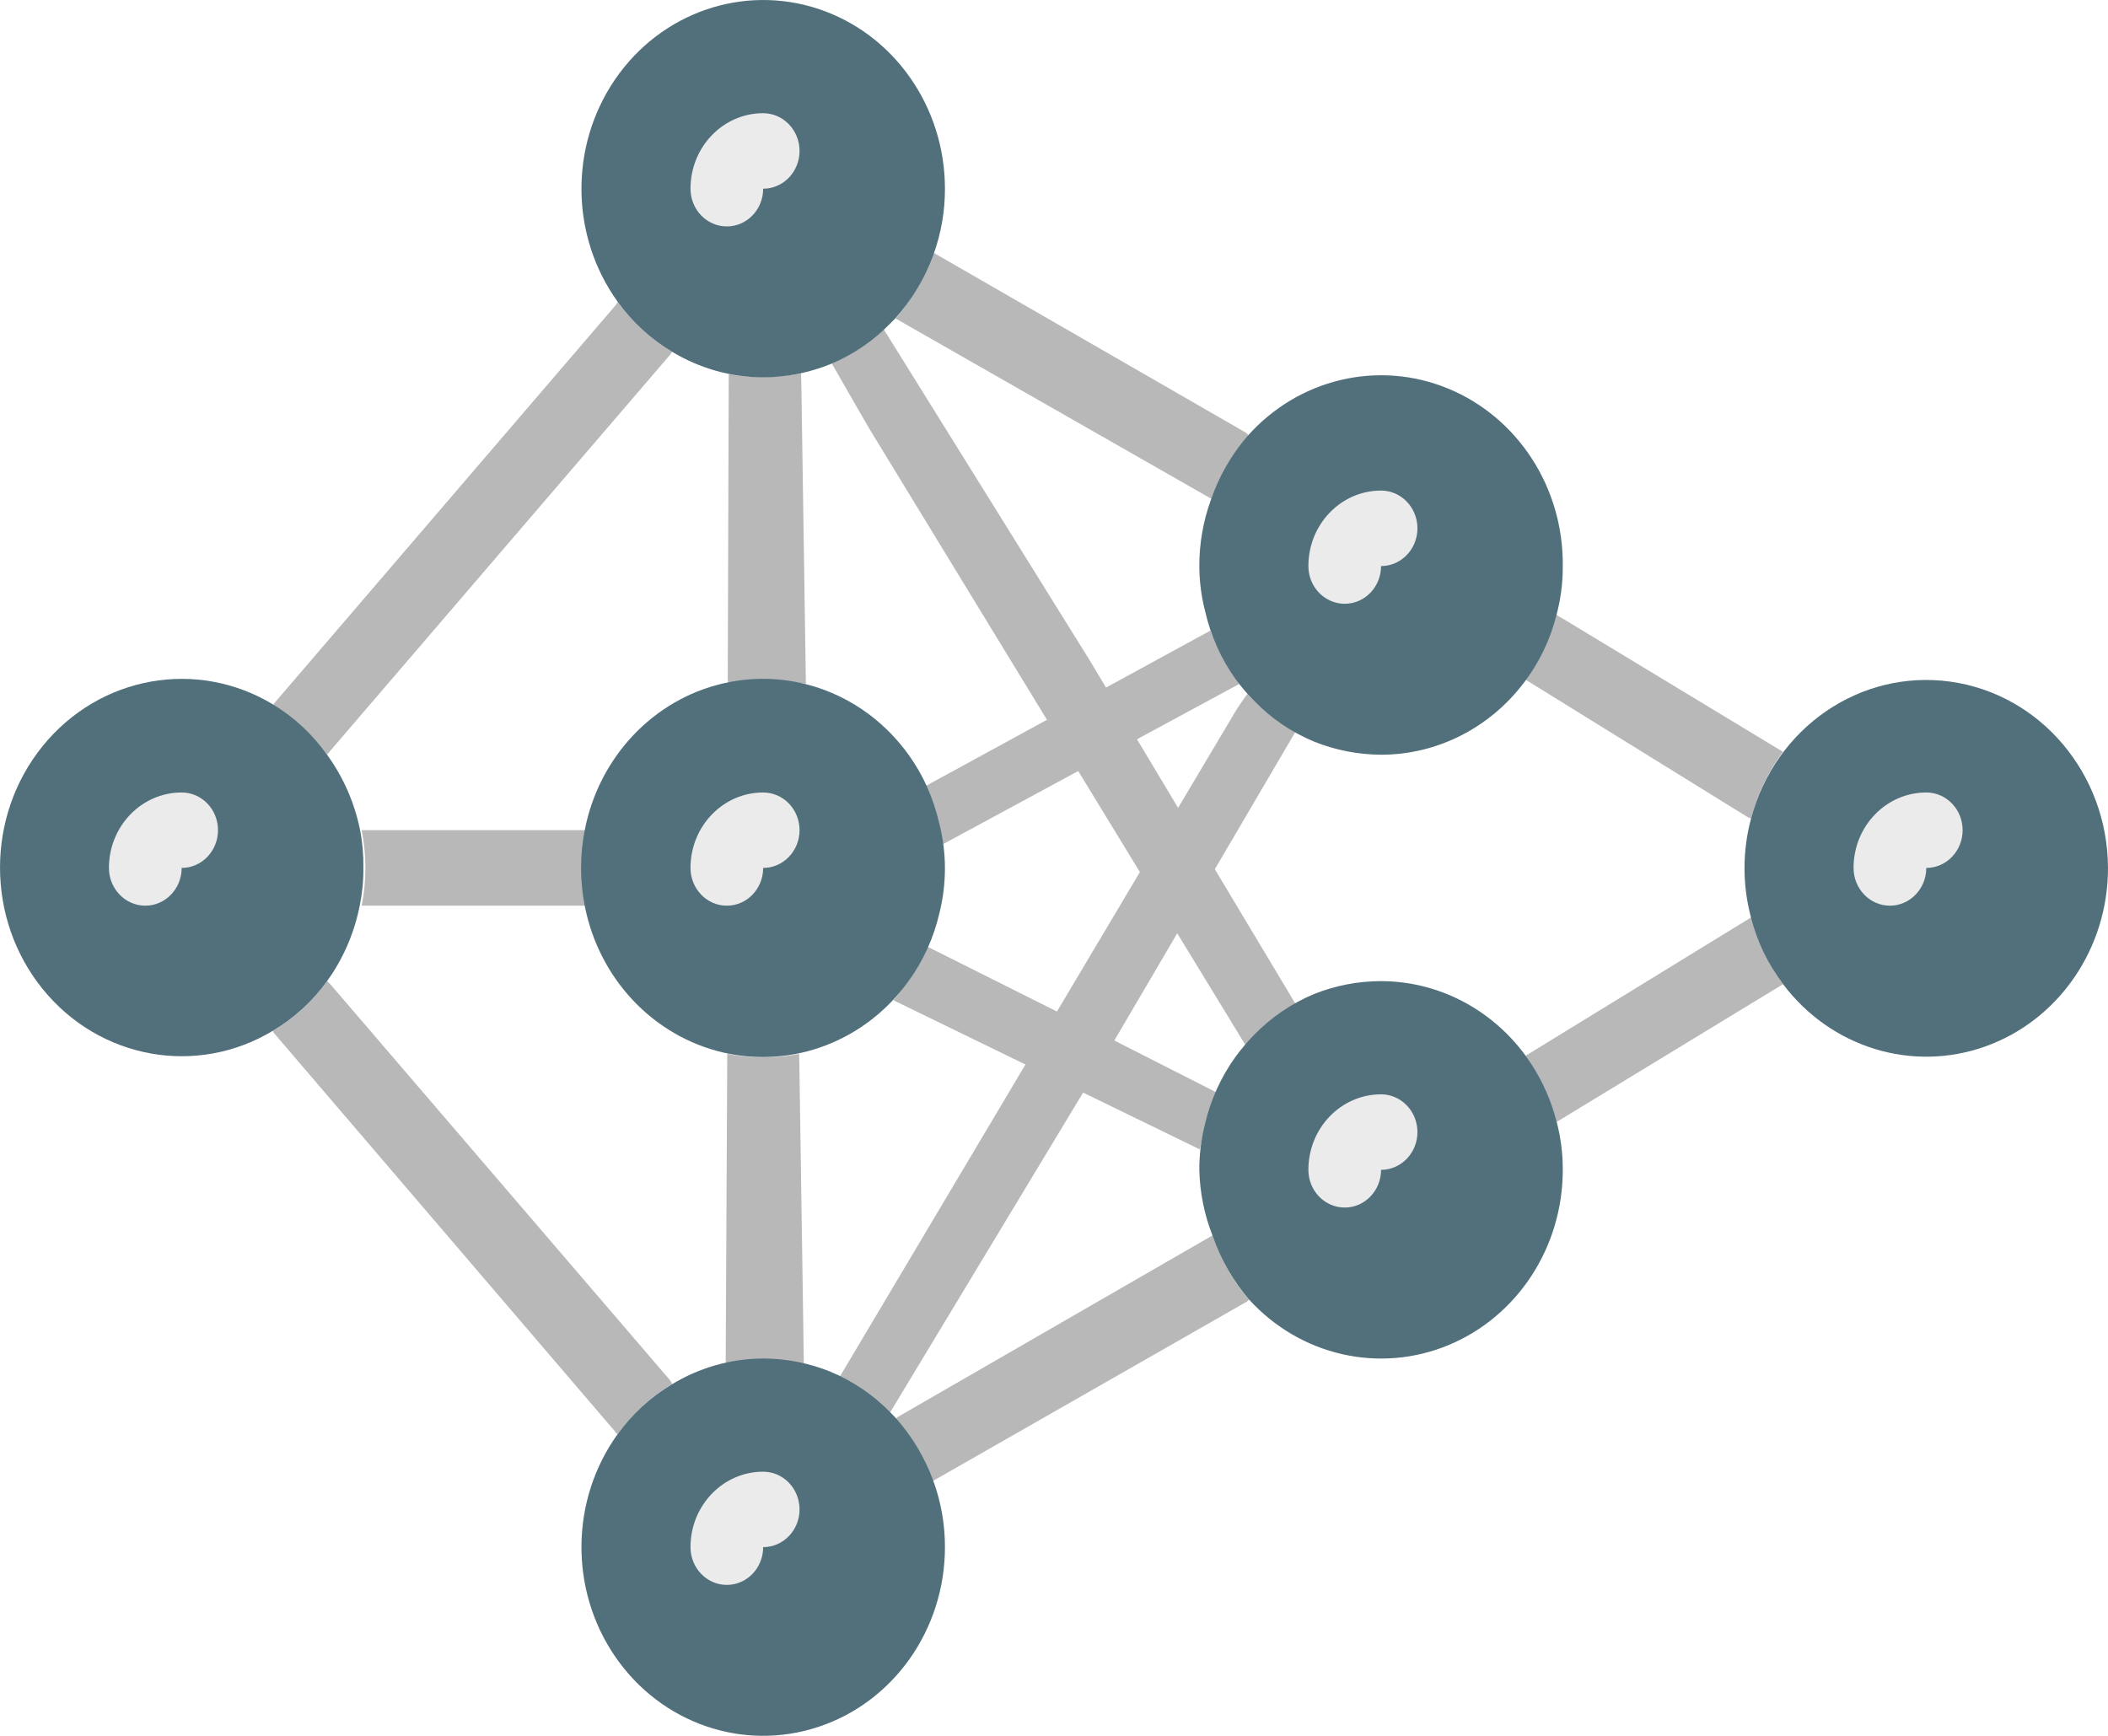
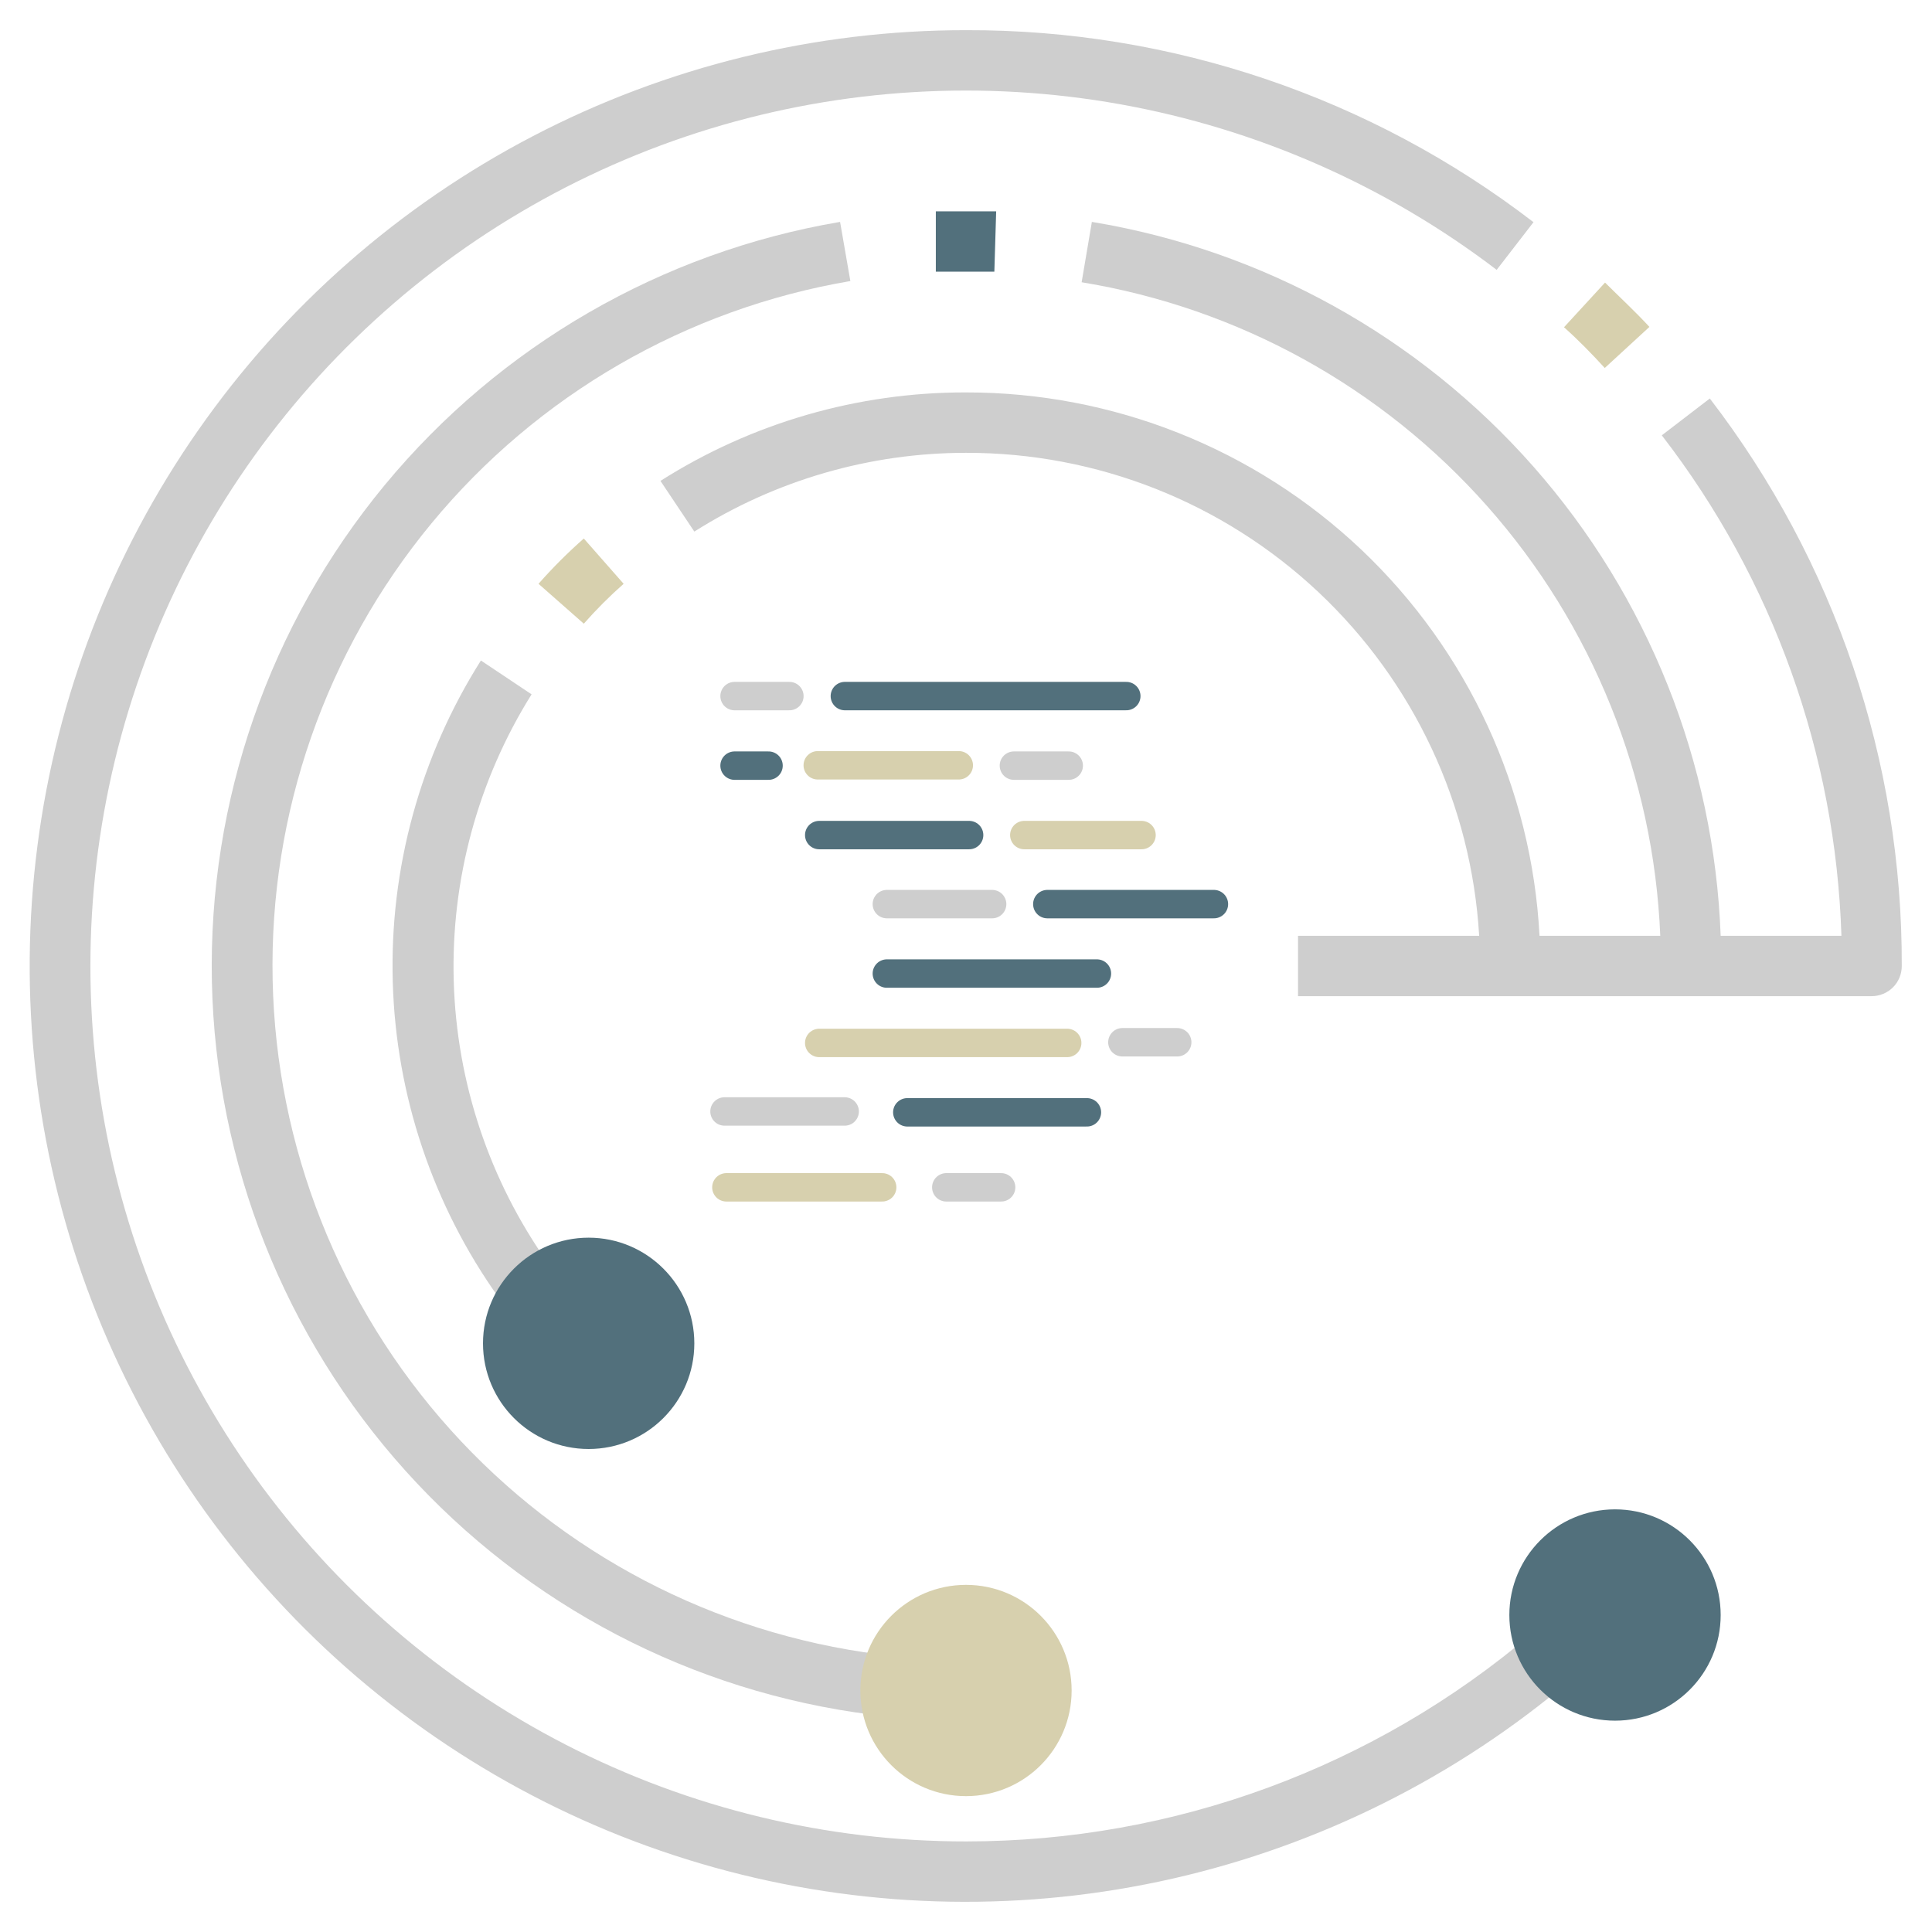
- <svg xmlns="http://www.w3.org/2000/svg" width="34" height="28" viewBox="0 0 34 28" fill="none">
-   <path d="M12.997 11.032C12.577 10.961 12.155 10.927 11.749 11.032C11.74 10.996 11.736 10.958 11.738 10.921L11.754 6.033C12.086 6.102 12.518 6.102 12.921 6.02L12.926 6.262L12.997 10.936V11.032Z" fill="#B8B8B8" />
-   <path d="M28.759 15.875L25.103 18.1C25.134 18.091 25.076 18.119 25.103 18.1C25.001 17.709 24.844 17.351 24.605 17.031L28.257 14.79C28.224 14.79 28.284 14.773 28.257 14.79C28.362 15.182 28.512 15.56 28.759 15.875Z" fill="#B8B8B8" />
-   <path d="M20.147 7.037C19.891 7.335 19.692 7.683 19.561 8.059L14.444 5.137C14.711 4.841 14.902 4.447 15.042 4.068L20.1 6.982C20.119 6.997 20.135 7.016 20.147 7.037Z" fill="#B8B8B8" />
-   <path d="M10.838 22.327C10.497 22.53 10.2 22.803 9.964 23.13C9.964 23.13 9.935 23.13 9.917 23.087L4.436 16.684C4.421 16.669 4.409 16.651 4.401 16.629C4.742 16.427 5.04 16.153 5.275 15.826C5.275 15.826 5.275 15.826 5.322 15.869L10.809 22.266C10.823 22.284 10.833 22.304 10.838 22.327Z" fill="#B8B8B8" />
-   <path d="M20.902 16.204C20.554 16.387 20.337 16.588 20.089 16.859L14.037 6.941C14.02 6.918 13.415 5.861 13.415 5.861C13.844 5.654 13.953 5.551 14.252 5.309L17.577 10.653L20.902 16.204Z" fill="#B8B8B8" />
-   <path d="M12.964 21.993C12.544 21.921 12.095 21.9 11.705 21.986C11.705 21.986 11.704 21.938 11.705 21.9L11.73 16.999C12.062 17.068 12.486 17.082 12.889 16.999L12.894 17.242L12.964 21.915V21.993Z" fill="#B8B8B8" />
-   <path d="M28.759 12.125C28.52 12.445 28.344 12.812 28.243 13.203C28.212 13.193 28.182 13.179 28.155 13.16L24.605 10.963C24.845 10.647 25.003 10.284 25.103 9.895C25.094 9.929 25.197 9.971 25.224 9.989L28.724 12.107L28.759 12.125Z" fill="#B8B8B8" />
-   <path d="M34 14C34.001 15.299 33.207 16.455 32.023 16.879C30.841 17.302 29.53 16.898 28.759 15.875C28.519 15.558 28.343 15.193 28.243 14.804C28.102 14.28 28.102 13.726 28.243 13.203C28.633 11.736 30.005 10.794 31.456 10.995C32.908 11.196 33.994 12.479 34 14Z" fill="#52707C" />
-   <path d="M30.483 14.609C30.159 14.609 29.896 14.336 29.896 14C29.896 13.328 30.422 12.783 31.069 12.783C31.393 12.783 31.655 13.055 31.655 13.391C31.655 13.727 31.393 14 31.069 14C31.069 14.336 30.806 14.609 30.483 14.609Z" fill="#EBEBEB" />
-   <path d="M14.353 22.789C14.094 22.549 13.836 22.324 13.547 22.203L19.934 11.463C19.944 11.44 20.117 11.194 20.117 11.194C20.408 11.509 20.629 11.649 20.902 11.791L17.848 16.997L14.353 22.789Z" fill="#B8B8B8" />
-   <path d="M20.148 20.963C20.126 20.987 20.1 21.006 20.071 21.018L15.042 23.892C14.902 23.513 14.711 23.188 14.444 22.892C14.466 22.869 14.418 22.914 14.477 22.858L19.558 19.927C19.697 20.306 19.88 20.667 20.148 20.963Z" fill="#B8B8B8" />
-   <path d="M15.241 24.956C15.241 26.281 14.416 27.453 13.201 27.855C11.986 28.258 10.66 27.799 9.921 26.72C9.182 25.641 9.199 24.19 9.964 23.13C10.198 22.806 10.494 22.535 10.832 22.333C11.28 22.059 11.79 21.915 12.309 21.913C12.681 21.914 13.048 21.986 13.394 22.126C13.758 22.277 14.089 22.503 14.367 22.789L14.438 22.862C14.705 23.159 14.914 23.506 15.053 23.885C15.178 24.227 15.242 24.59 15.241 24.956Z" fill="#52707C" />
-   <path d="M11.723 25.565C11.399 25.565 11.137 25.292 11.137 24.956C11.137 24.284 11.662 23.739 12.309 23.739C12.633 23.739 12.896 24.011 12.896 24.348C12.896 24.684 12.633 24.956 12.309 24.956C12.309 25.292 12.047 25.565 11.723 25.565Z" fill="#EBEBEB" />
-   <path d="M10.838 5.673C10.83 5.694 10.818 5.713 10.803 5.728L5.315 12.125L5.274 12.174C5.04 11.85 4.745 11.578 4.407 11.377C4.415 11.356 4.426 11.337 4.442 11.322L9.929 4.924L9.964 4.87C10.199 5.197 10.497 5.47 10.838 5.673Z" fill="#B8B8B8" />
-   <path d="M15.241 3.044C15.242 3.41 15.178 3.773 15.053 4.115C14.914 4.494 14.705 4.841 14.438 5.138L14.367 5.21C14.089 5.497 13.758 5.723 13.394 5.874C13.048 6.013 12.681 6.086 12.309 6.087C11.792 6.086 11.285 5.943 10.838 5.673C10.497 5.47 10.199 5.197 9.964 4.87C9.199 3.81 9.182 2.359 9.921 1.28C10.66 0.201 11.986 -0.258 13.201 0.144C14.416 0.547 15.241 1.72 15.241 3.044Z" fill="#52707C" />
-   <path d="M11.723 3.652C11.399 3.652 11.137 3.38 11.137 3.044C11.137 2.371 11.662 1.826 12.309 1.826C12.633 1.826 12.896 2.099 12.896 2.435C12.896 2.771 12.633 3.044 12.309 3.044C12.309 3.38 12.047 3.652 11.723 3.652Z" fill="#EBEBEB" />
-   <path d="M9.487 14C9.485 14.204 9.506 14.409 9.547 14.609H5.833C5.914 14.207 5.914 13.793 5.833 13.391H9.547C9.506 13.591 9.485 13.795 9.487 14Z" fill="#B8B8B8" />
-   <path d="M5.861 14C5.863 14.204 5.843 14.409 5.802 14.609C5.715 15.05 5.535 15.466 5.275 15.826C5.041 16.151 4.745 16.422 4.407 16.623C3.175 17.369 1.606 17.086 0.688 15.953C-0.229 14.821 -0.229 13.167 0.688 12.034C1.606 10.902 3.175 10.619 4.407 11.365C4.746 11.57 5.042 11.845 5.275 12.174C5.537 12.534 5.719 12.949 5.808 13.391C5.847 13.592 5.864 13.796 5.861 14Z" fill="#52707C" />
-   <path d="M2.344 14.609C2.02 14.609 1.757 14.336 1.757 14C1.757 13.328 2.282 12.783 2.93 12.783C3.254 12.783 3.516 13.055 3.516 13.391C3.516 13.727 3.254 14 2.93 14C2.93 14.336 2.667 14.609 2.344 14.609Z" fill="#EBEBEB" />
-   <path d="M19.989 11.032L15.207 13.618C15.141 13.204 15.075 12.963 14.942 12.672L19.524 10.171C19.624 10.446 19.79 10.757 19.989 11.032Z" fill="#B8B8B8" />
-   <path d="M25.206 9.131C25.208 9.402 25.172 9.672 25.101 9.934C25.001 10.324 24.826 10.688 24.585 11.005C24.029 11.743 23.178 12.174 22.275 12.174C21.904 12.172 21.537 12.1 21.191 11.961C20.827 11.809 20.496 11.584 20.218 11.297C20.115 11.191 20.019 11.077 19.93 10.957C19.696 10.63 19.528 10.257 19.438 9.861C19.376 9.623 19.345 9.377 19.344 9.131C19.343 8.764 19.407 8.401 19.532 8.059C19.662 7.683 19.861 7.335 20.118 7.037C20.94 6.109 22.227 5.803 23.355 6.267C24.484 6.732 25.22 7.87 25.206 9.131Z" fill="#52707C" />
-   <path d="M21.689 9.739C21.365 9.739 21.103 9.467 21.103 9.131C21.103 8.458 21.628 7.913 22.275 7.913C22.599 7.913 22.862 8.186 22.862 8.522C22.862 8.858 22.599 9.131 22.275 9.131C22.275 9.467 22.013 9.739 21.689 9.739Z" fill="#EBEBEB" />
-   <path d="M19.353 18.541L14.411 16.135C14.643 15.859 14.819 15.558 14.964 15.273L17.305 16.445L19.613 17.617C19.513 17.859 19.419 18.197 19.353 18.541Z" fill="#B8B8B8" />
-   <path d="M25.206 18.87C25.207 20.116 24.476 21.236 23.361 21.698C22.246 22.159 20.973 21.868 20.147 20.963C19.891 20.665 19.692 20.318 19.561 19.941C19.426 19.601 19.352 19.238 19.344 18.87C19.343 18.625 19.373 18.382 19.432 18.145C19.523 17.746 19.693 17.371 19.93 17.043C20.02 16.921 20.118 16.805 20.223 16.697C20.502 16.41 20.833 16.184 21.197 16.033C21.541 15.896 21.907 15.826 22.275 15.826C23.597 15.828 24.755 16.747 25.101 18.072C25.172 18.331 25.207 18.6 25.206 18.87Z" fill="#52707C" />
-   <path d="M21.689 19.478C21.365 19.478 21.103 19.206 21.103 18.87C21.103 18.197 21.628 17.652 22.275 17.652C22.599 17.652 22.862 17.925 22.862 18.261C22.862 18.597 22.599 18.87 22.275 18.87C22.275 19.206 22.013 19.478 21.689 19.478Z" fill="#EBEBEB" />
-   <path d="M15.241 14C15.241 14.244 15.212 14.488 15.153 14.724C15.062 15.123 14.892 15.498 14.654 15.826C13.963 16.789 12.791 17.24 11.662 16.977C10.534 16.713 9.66 15.786 9.431 14.609C9.352 14.207 9.352 13.793 9.431 13.391C9.66 12.214 10.534 11.286 11.662 11.024C12.791 10.76 13.963 11.211 14.654 12.174C14.889 12.5 15.057 12.873 15.147 13.27C15.208 13.508 15.24 13.753 15.241 14Z" fill="#52707C" />
-   <path d="M11.723 14.609C11.399 14.609 11.137 14.336 11.137 14C11.137 13.328 11.662 12.783 12.309 12.783C12.633 12.783 12.896 13.055 12.896 13.391C12.896 13.727 12.633 14 12.309 14C12.309 14.336 12.047 14.609 11.723 14.609Z" fill="#EBEBEB" />
+ <svg xmlns="http://www.w3.org/2000/svg" width="34" height="34" viewBox="0 0 34 34" fill="none">
+   <path d="M8.463 11.624C7.395 13.314 6.855 15.284 6.912 17.282C6.969 19.281 7.62 21.217 8.782 22.844L9.642 22.227C8.612 20.773 8.036 19.047 7.985 17.267C7.934 15.486 8.411 13.729 9.355 12.219L8.463 11.624Z" fill="#CECECE" />
+   <path d="M10.975 10.274L10.274 9.477C9.992 9.726 9.725 9.992 9.477 10.274L10.274 10.976C10.493 10.727 10.727 10.493 10.975 10.274Z" fill="#D7D0AE" />
+   <path d="M16.469 4.781H17.499L17.531 3.719C17.186 3.719 16.814 3.719 16.469 3.719V4.781Z" fill="#52707C" />
+   <path d="M14.784 3.905C11.644 4.438 8.8 6.082 6.77 8.537C4.741 10.993 3.662 14.096 3.729 17.28C3.797 20.465 5.007 23.52 7.139 25.887C9.27 28.254 12.182 29.776 15.342 30.175H15.406V29.644L15.47 29.113C12.564 28.742 9.888 27.341 7.929 25.163C5.97 22.985 4.859 20.175 4.798 17.247C4.737 14.318 5.73 11.465 7.596 9.207C9.462 6.949 12.077 5.437 14.965 4.946L14.784 3.905Z" fill="#CECECE" />
+   <path d="M17 32.406C14.553 32.407 12.142 31.825 9.965 30.708C7.788 29.591 5.909 27.972 4.482 25.985C3.055 23.997 2.122 21.699 1.76 19.279C1.399 16.86 1.618 14.389 2.401 12.071C3.183 9.753 4.507 7.655 6.262 5.95C8.016 4.245 10.152 2.983 12.491 2.267C14.831 1.552 17.307 1.404 19.715 1.835C22.123 2.267 24.394 3.266 26.339 4.749L26.987 3.91C24.124 1.709 20.611 0.52 17 0.531C14.348 0.53 11.734 1.169 9.382 2.394C7.029 3.62 5.008 5.395 3.489 7.57C1.97 9.744 0.999 12.253 0.659 14.884C0.318 17.514 0.617 20.188 1.532 22.678C2.446 25.167 3.948 27.399 5.91 29.184C7.873 30.968 10.237 32.253 12.802 32.927C15.367 33.602 18.057 33.647 20.644 33.059C23.23 32.47 25.636 31.266 27.657 29.548L26.966 28.741C24.185 31.108 20.652 32.407 17 32.406V32.406Z" fill="#CECECE" />
+   <path d="M30.09 7.013L29.245 7.661C31.199 10.191 32.305 13.273 32.406 16.469H30.281C30.168 13.42 29.004 10.504 26.988 8.214C24.971 5.925 22.225 4.402 19.215 3.905L19.035 4.967C21.796 5.421 24.317 6.812 26.172 8.907C28.027 11.002 29.103 13.673 29.218 16.469H27.093C26.957 13.885 25.834 11.452 23.956 9.672C22.077 7.893 19.587 6.903 17 6.906C15.096 6.902 13.231 7.442 11.623 8.463L12.219 9.355C13.649 8.45 15.307 7.969 17 7.969C19.306 7.965 21.526 8.843 23.205 10.423C24.884 12.004 25.895 14.167 26.031 16.469H22.843V17.531H32.937C33.078 17.531 33.213 17.475 33.313 17.376C33.413 17.276 33.468 17.141 33.468 17C33.48 13.389 32.291 9.876 30.09 7.013V7.013Z" fill="#CECECE" />
+   <path d="M29.027 5.753C28.778 5.482 28.496 5.222 28.246 4.973L27.524 5.759C27.774 5.982 28.013 6.226 28.241 6.476L29.027 5.753Z" fill="#D7D0AE" />
+   <path d="M28.422 30.281C29.449 30.281 30.281 29.449 30.281 28.422C30.281 27.395 29.449 26.562 28.422 26.562C27.395 26.562 26.562 27.395 26.562 28.422C26.562 29.449 27.395 30.281 28.422 30.281Z" fill="#52707C" />
+   <path d="M17 31.609C18.027 31.609 18.859 30.777 18.859 29.75C18.859 28.723 18.027 27.891 17 27.891C15.973 27.891 15.141 28.723 15.141 29.75C15.141 30.777 15.973 31.609 17 31.609Z" fill="#D7D0AE" />
+   <path d="M10.359 25.5C11.386 25.5 12.219 24.668 12.219 23.641C12.219 22.614 11.386 21.781 10.359 21.781C9.332 21.781 8.5 22.614 8.5 23.641C8.5 24.668 9.332 25.5 10.359 25.5Z" fill="#52707C" />
+   <line x1="14.391" y1="13.468" x2="16.873" y2="13.468" stroke="#D7D0AE" stroke-width="0.5" stroke-linecap="round" />
+   <line x1="12.927" y1="13.474" x2="13.525" y2="13.474" stroke="#52707C" stroke-width="0.5" stroke-linecap="round" />
+   <line x1="14.868" y1="12.25" x2="19.821" y2="12.25" stroke="#52707C" stroke-width="0.5" stroke-linecap="round" />
+   <line x1="17.843" y1="13.474" x2="18.808" y2="13.474" stroke="#CECECE" stroke-width="0.5" stroke-linecap="round" />
+   <line x1="12.927" y1="12.25" x2="13.892" y2="12.25" stroke="#CECECE" stroke-width="0.5" stroke-linecap="round" />
+   <line x1="16.653" y1="20.895" x2="17.618" y2="20.895" stroke="#CECECE" stroke-width="0.5" stroke-linecap="round" />
+   <line x1="19.752" y1="18.342" x2="20.717" y2="18.342" stroke="#CECECE" stroke-width="0.5" stroke-linecap="round" />
+   <line x1="14.417" y1="14.696" x2="17.055" y2="14.696" stroke="#52707C" stroke-width="0.5" stroke-linecap="round" />
+   <line x1="15.607" y1="17.133" x2="19.304" y2="17.133" stroke="#52707C" stroke-width="0.5" stroke-linecap="round" />
+   <line x1="15.967" y1="19.575" x2="19.128" y2="19.575" stroke="#52707C" stroke-width="0.5" stroke-linecap="round" />
+   <line x1="15.607" y1="15.911" x2="17.46" y2="15.911" stroke="#CECECE" stroke-width="0.5" stroke-linecap="round" />
+   <line x1="18.431" y1="15.911" x2="21.363" y2="15.911" stroke="#52707C" stroke-width="0.5" stroke-linecap="round" />
+   <line x1="18.026" y1="14.696" x2="20.089" y2="14.696" stroke="#D7D0AE" stroke-width="0.5" stroke-linecap="round" />
+   <line x1="12.783" y1="20.895" x2="15.525" y2="20.895" stroke="#D7D0AE" stroke-width="0.5" stroke-linecap="round" />
+   <line x1="14.417" y1="18.354" x2="18.781" y2="18.354" stroke="#D7D0AE" stroke-width="0.5" stroke-linecap="round" />
+   <line x1="12.75" y1="19.56" x2="14.865" y2="19.56" stroke="#CECECE" stroke-width="0.5" stroke-linecap="round" />
</svg>
